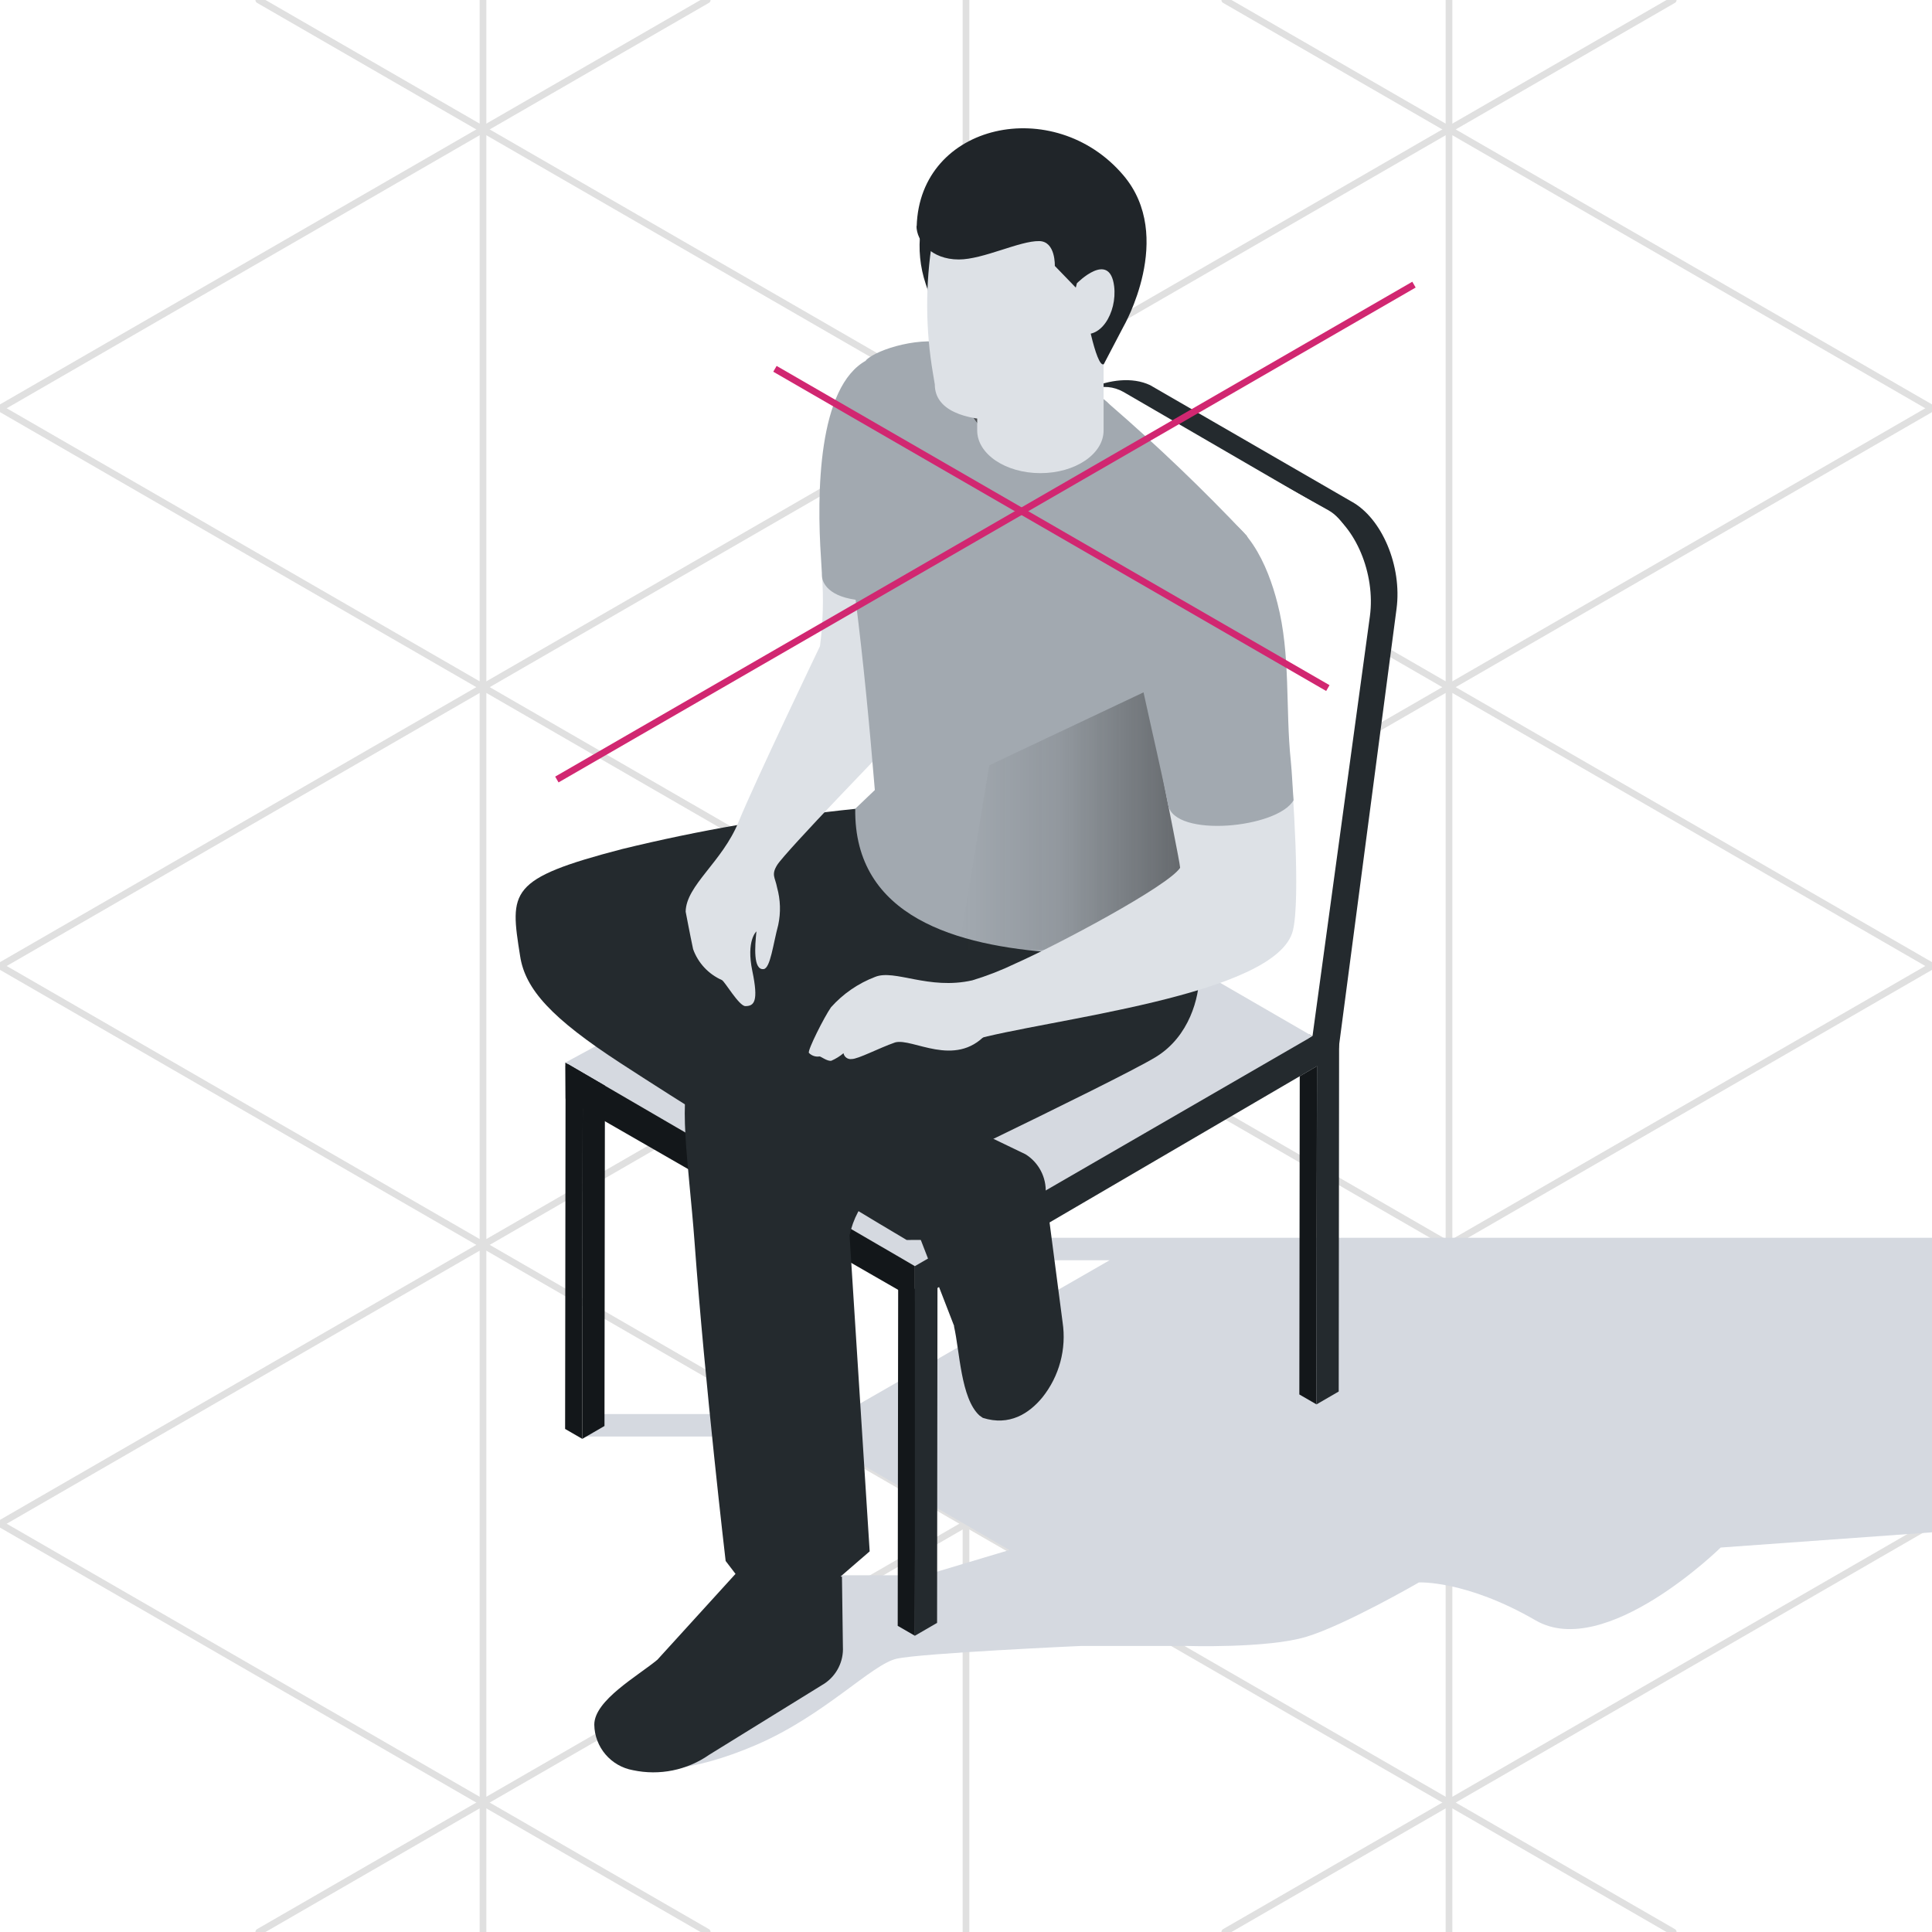
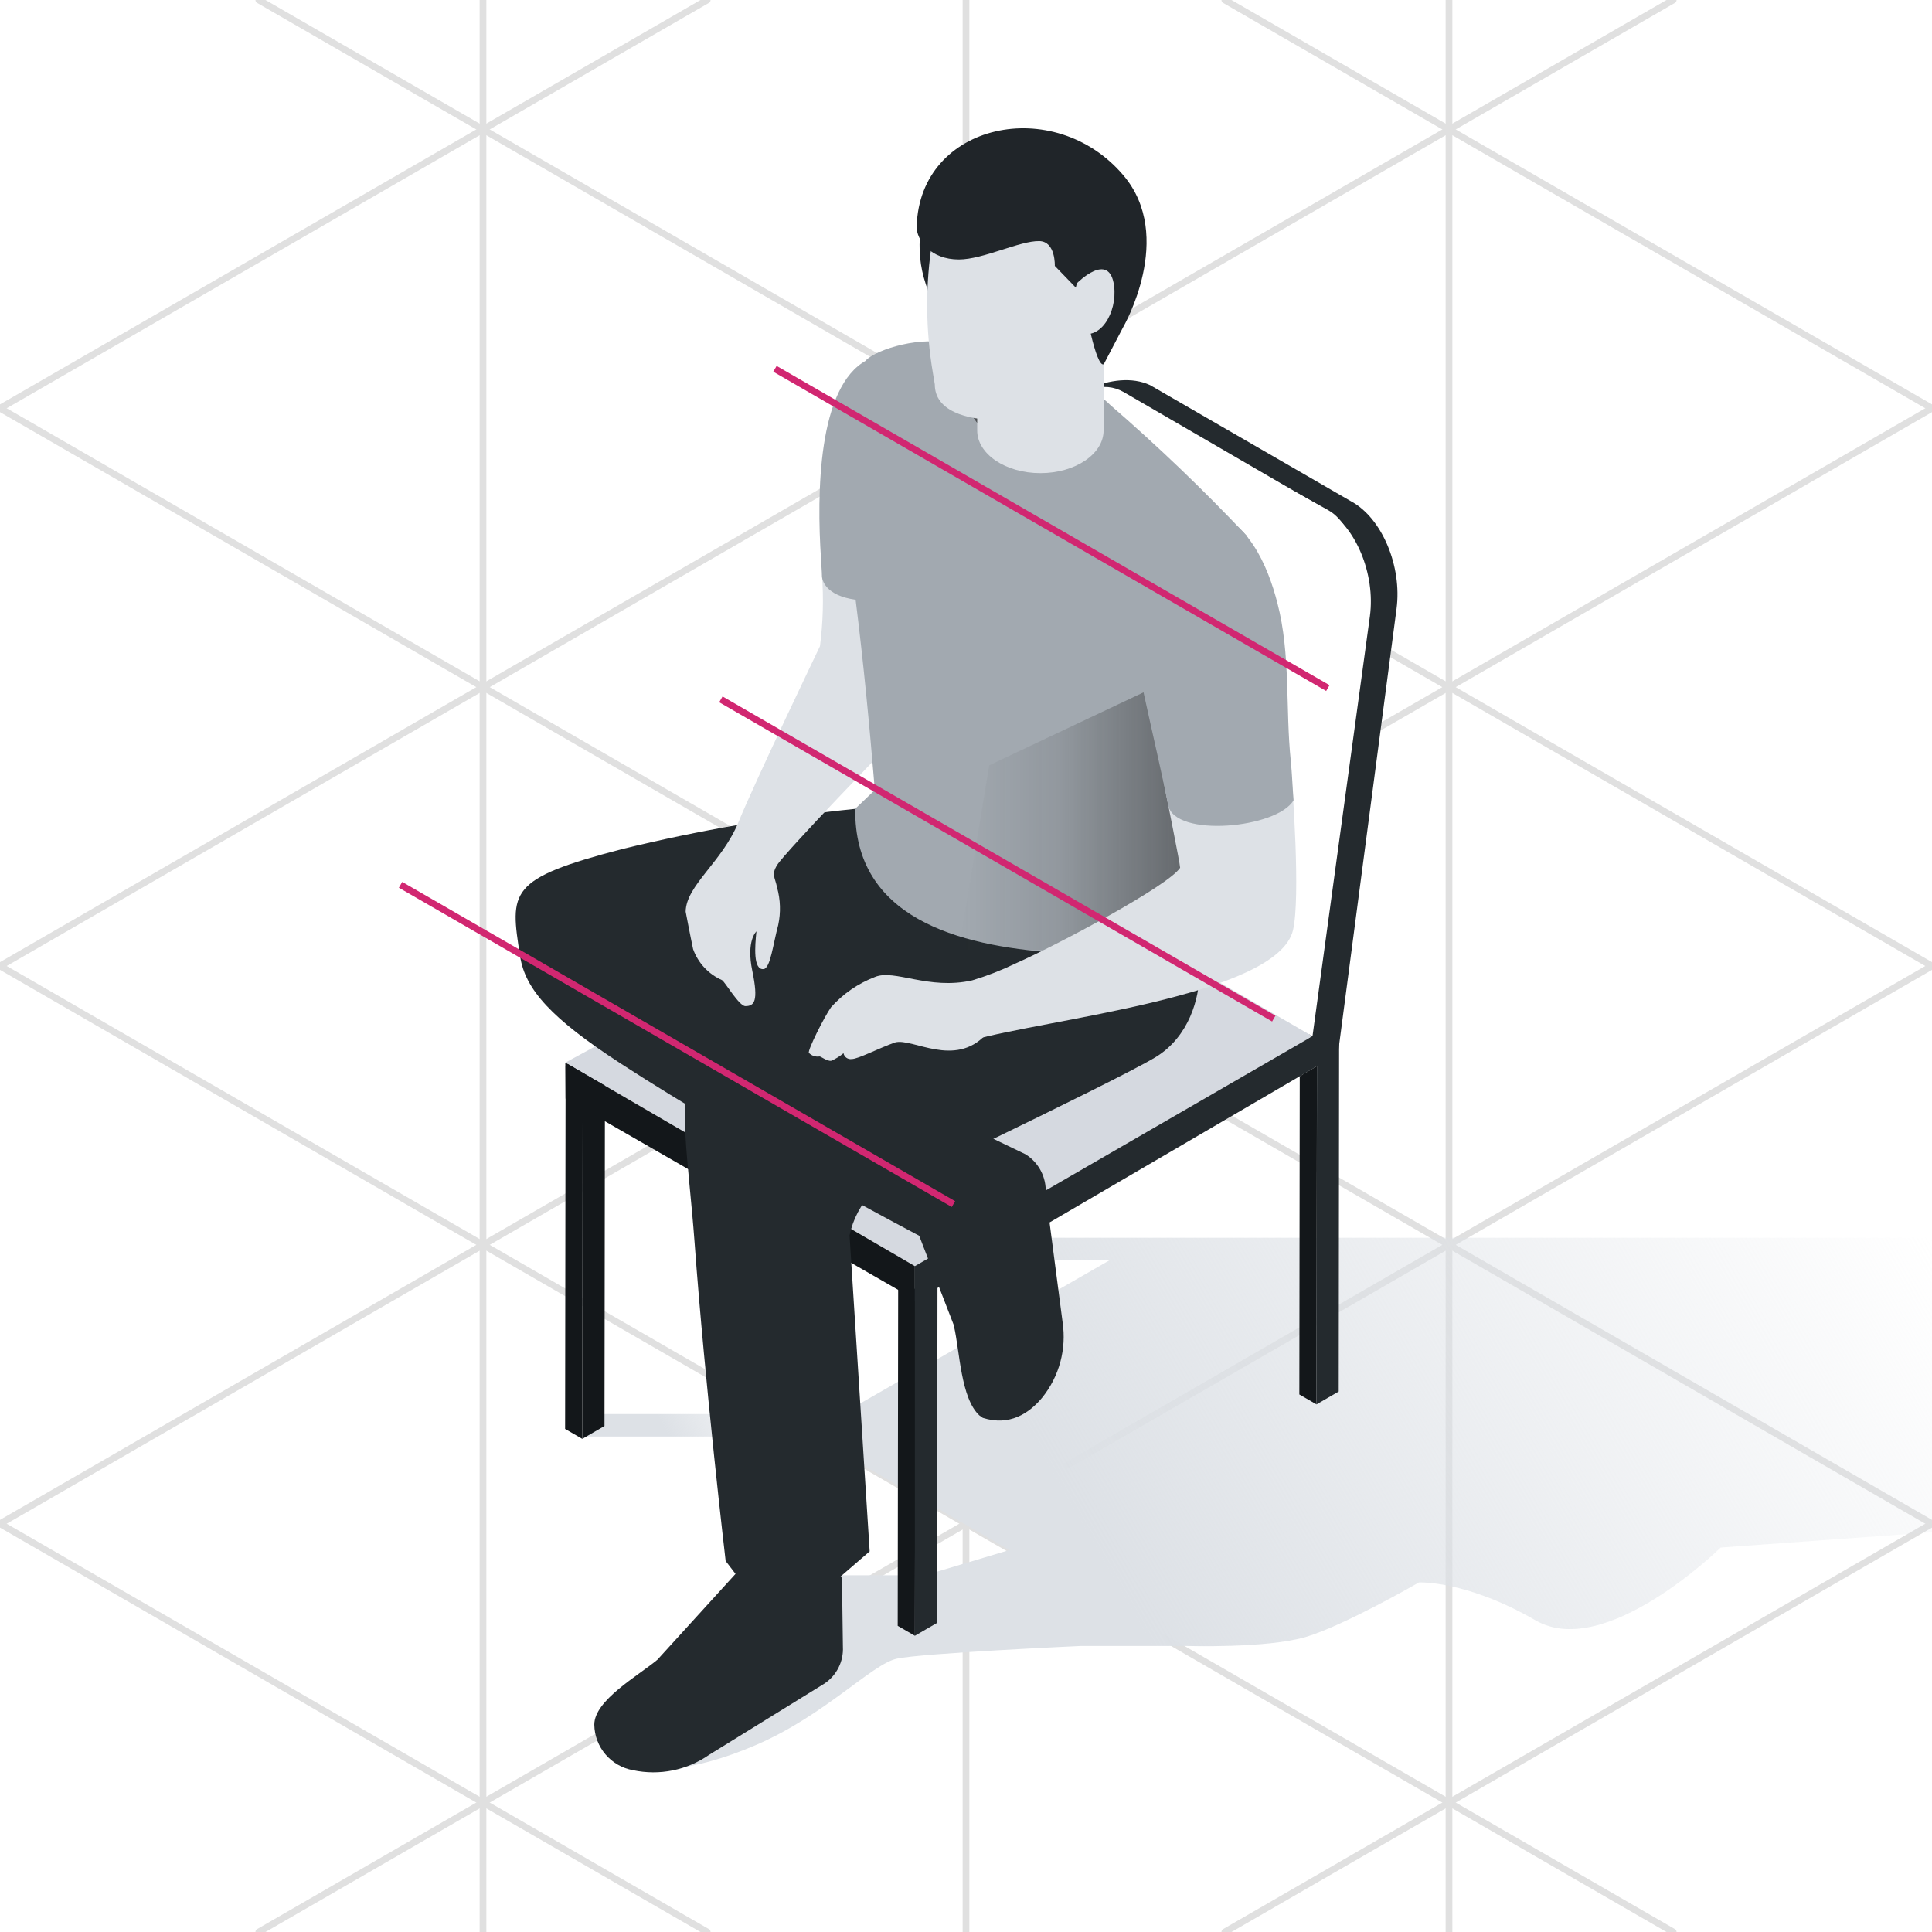
<svg xmlns="http://www.w3.org/2000/svg" xmlns:xlink="http://www.w3.org/1999/xlink" viewBox="0 0 288 288">
  <defs>
-     <style>.cls-1{fill:url(#linear-gradient);}.cls-2,.cls-23,.cls-7{fill:none;}.cls-3{fill:url(#linear-gradient-2);}.cls-4{isolation:isolate;}.cls-5{fill:#fff;}.cls-6{clip-path:url(#clip-path);}.cls-7{stroke:#e0e0e0;stroke-linecap:round;}.cls-23,.cls-7{stroke-miterlimit:10;}.cls-8{fill:#d5d9e0;}.cls-9{fill:#242a2e;}.cls-10{fill:#13171a;}.cls-11{fill:#50565b;}.cls-12{fill:#b9bfc7;}.cls-13{fill:#f2f4f8;}.cls-14{fill:#202529;}.cls-15{fill:#090517;}.cls-16{fill:#dde1e6;}.cls-17{fill:#a2a9b0;}.cls-18{mix-blend-mode:multiply;}.cls-19{clip-path:url(#clip-path-2);}.cls-20{mask:url(#mask);}.cls-21{fill:url(#linear-gradient-4);}.cls-22{opacity:0.5;fill:url(#linear-gradient-5);}.cls-23{stroke:#d12771;}</style>
+     <style>.cls-1{fill:url(#linear-gradient);}.cls-2,.cls-25,.cls-7{fill:none;}.cls-3{fill:url(#linear-gradient-2);}.cls-4{isolation:isolate;}.cls-5{fill:#fff;}.cls-6{clip-path:url(#clip-path);}.cls-7{stroke:#e0e0e0;stroke-linecap:round;}.cls-25,.cls-7{stroke-miterlimit:10;}.cls-8{fill:url(#linear-gradient-3);}.cls-9{fill:url(#linear-gradient-4);}.cls-10{fill:#242a2e;}.cls-11{fill:#13171a;}.cls-12{fill:#50565b;}.cls-13{fill:#b9bfc7;}.cls-14{fill:#f2f4f8;}.cls-15{fill:#d5d9e0;}.cls-16{fill:#202529;}.cls-17{fill:#090517;}.cls-18{fill:#dde1e6;}.cls-19{fill:#a2a9b0;}.cls-20{mix-blend-mode:multiply;}.cls-21{clip-path:url(#clip-path-2);}.cls-22{mask:url(#mask);}.cls-23{fill:url(#linear-gradient-6);}.cls-24{opacity:0.5;fill:url(#linear-gradient-7);}.cls-25{stroke:#d12771;}</style>
    <linearGradient id="linear-gradient" x1="5030.84" y1="6195.95" x2="5032.53" y2="6195.95" gradientTransform="matrix(-9.62, 0, 0, -9.62, 48537.34, 59647.91)" gradientUnits="userSpaceOnUse">
      <stop offset="0" stop-color="#fff" />
      <stop offset="0.99" />
      <stop offset="1" />
    </linearGradient>
    <linearGradient id="linear-gradient-2" x1="1129.29" y1="49.1" x2="1126.26" y2="66.27" gradientTransform="translate(-977.3)" gradientUnits="userSpaceOnUse">
      <stop offset="0" stop-color="#171717" />
      <stop offset="0.73" stop-color="#171717" stop-opacity="0" />
    </linearGradient>
    <clipPath id="clip-path">
      <rect class="cls-2" width="288" height="288" />
    </clipPath>
+     <linearGradient id="linear-gradient-3" x1="90.37" y1="220.22" x2="117.23" y2="204.71" gradientUnits="userSpaceOnUse">
+       <stop offset="0.36" stop-color="#dde1e6" />
+       <stop offset="1" stop-color="#dde1e6" stop-opacity="0" />
+     </linearGradient>
+     <linearGradient id="linear-gradient-4" x1="100.39" y1="269.61" x2="277.95" y2="167.1" xlink:href="#linear-gradient-3" />
    <clipPath id="clip-path-2">
      <path class="cls-3" d="M144.23,59.26V47.73l14.52,8.47-6.18,10.7c-4.83-1-8.34-4.05-8.34-7.64" />
    </clipPath>
    <mask id="mask" x="134.7" y="40.51" width="33.59" height="33.61" maskUnits="userSpaceOnUse">
      <rect class="cls-1" x="139.51" y="45.51" width="23.96" height="23.62" transform="translate(7.46 131.42) rotate(-47.95)" />
    </mask>
-     <linearGradient id="linear-gradient-4" x1="5030.77" y1="6196.28" x2="5032.73" y2="6195.05" gradientTransform="matrix(-9.62, 0, 0, -9.62, 48537.34, 59647.91)" xlink:href="#linear-gradient-2" />
-     <linearGradient id="linear-gradient-5" x1="1120.23" y1="120.34" x2="1156.48" y2="120.34" gradientTransform="translate(-977.3)" gradientUnits="userSpaceOnUse">
+     <linearGradient id="linear-gradient-6" x1="5030.77" y1="6196.28" x2="5032.73" y2="6195.05" gradientTransform="matrix(-9.62, 0, 0, -9.62, 48537.34, 59647.91)" xlink:href="#linear-gradient-2" />
+     <linearGradient id="linear-gradient-7" x1="1120.23" y1="120.34" x2="1156.48" y2="120.34" gradientTransform="translate(-977.3)" gradientUnits="userSpaceOnUse">
      <stop offset="0" stop-color="#171717" stop-opacity="0" />
      <stop offset="0.42" stop-color="#171717" stop-opacity="0.24" />
      <stop offset="0.96" stop-color="#171717" stop-opacity="0.93" />
      <stop offset="1" stop-color="#171717" />
    </linearGradient>
  </defs>
  <g class="cls-4">
    <g id="Layer_3" data-name="Layer 3">
      <rect class="cls-5" width="288" height="288" />
      <g class="cls-6">
        <line class="cls-7" x1="105.42" y1="288" y2="227.14" />
        <line class="cls-7" x1="182.58" x2="288" y2="60.86" />
        <line class="cls-7" x1="249.42" y1="288" y2="144" />
        <line class="cls-7" x1="288" y1="227.14" y2="60.86" />
        <line class="cls-7" x1="288" y1="144" x2="38.58" />
        <line class="cls-7" x1="182.58" y1="288" x2="288" y2="227.14" />
        <line class="cls-7" x1="105.42" y2="60.86" />
        <line class="cls-7" x1="38.58" y1="288" x2="288" y2="144" />
        <line class="cls-7" y1="227.14" x2="288" y2="60.86" />
        <line class="cls-7" y1="144" x2="249.42" />
        <line class="cls-7" x1="72" x2="72" y2="288" />
        <line class="cls-7" x1="144" x2="144" y2="288" />
        <line class="cls-7" x1="216" x2="216" y2="288" />
      </g>
      <rect class="cls-8" x="86.86" y="210.79" width="33.88" height="3.35" />
-       <path class="cls-8" d="M288,184.51H131.53v3.35h33.88l-44.94,25.81,30,17.39-12.57,3.76H121.5v8.12l-4.3,1.27L97,263.72s5.57.78,15.77-3.63,17.18-12,20.9-12.83,27.48-1.9,27.48-1.9h15.67s12.07.38,17.86-1.35,16.84-8.12,16.84-8.12,7-.36,17.4,5.66,27.58-10.86,27.58-10.86L288,228.42Z" />
-       <path class="cls-9" d="M155.35,63.38c-.12.2,5.9-4,6.09-4.13a5.72,5.72,0,0,1,6.23-.06L198,76.05c4.57,2.53,6.25,12.53,5.4,18.86L194.63,158c0,.13,4.91-1.66,4.92-1.71l8.63-65.54c.84-6.33-2.16-13.51-6.74-16l-30-17.34c-5.38-2.51-13.48,1.84-16.07,6" />
+       <path class="cls-9" d="M288,184.51H131.53v3.35h33.88l-44.94,25.81,30,17.39-12.57,3.76H121.5v8.12l-4.3,1.27L97,263.72s5.57.78,15.77-3.63,17.18-12,20.9-12.83,27.48-1.9,27.48-1.9h15.67s12.07.38,17.86-1.35,16.84-8.12,16.84-8.12,7-.36,17.4,5.66,27.58-10.86,27.58-10.86L288,228.42Z" />
+       <path class="cls-10" d="M155.35,63.38c-.12.2,5.9-4,6.09-4.13a5.72,5.72,0,0,1,6.23-.06L198,76.05c4.57,2.53,6.25,12.53,5.4,18.86L194.63,158c0,.13,4.91-1.66,4.92-1.71l8.63-65.54c.84-6.33-2.16-13.51-6.74-16l-30-17.34c-5.38-2.51-13.48,1.84-16.07,6" />
      <path class="cls-5" d="M157.37,65.82l-5.14,64.76,43.42,23.89,8.56-62.62c.85-6.32-2.16-13.51-6.73-16l-30-17.42c-3-1.69-6.31-.33-8.22,2.24h0a11.25,11.25,0,0,0-1.92,5.19" />
-       <polygon class="cls-10" points="86.87 160.35 86.8 214.49 84.24 213.01 84.31 158.87 86.87 160.35" />
-       <polygon class="cls-10" points="86.87 160.35 90.18 158.43 90.11 212.57 86.8 214.49 86.87 160.35" />
-       <polygon class="cls-10" points="84.31 158.87 87.62 156.95 90.18 158.43 86.87 160.35 84.31 158.87" />
-       <polygon class="cls-11" points="148.3 136.44 148.23 190.58 145.67 189.1 145.74 134.96 148.3 136.44" />
-       <polygon class="cls-12" points="148.3 136.44 151.6 134.51 151.53 188.66 148.23 190.58 148.3 136.44" />
-       <polygon class="cls-13" points="145.74 134.96 149.04 133.04 151.6 134.51 148.3 136.44 145.74 134.96" />
-       <polygon class="cls-8" points="84.27 158.4 137.94 189.65 195.65 154.47 145.28 125.33 84.27 158.4" />
-       <path class="cls-9" d="M135.15,184.84s-23.66-14-42.62-26.34c-10.25-6.67-14.25-11-15-16C76,132.84,75.72,131,92.73,126.57a256.45,256.45,0,0,1,34.8-6l24.7,10-25.59,12.84c-2,4.86,21,22.62,21,22.62l1.16,18.77Z" />
-       <path class="cls-9" d="M130.53,127.55l8,7.47,13.63,1.67,24.94,1,1.68,7.58c0,3.43-1.48,9.22-6.46,12.28-5.74,3.53-46.66,23-46.66,23l0-14.77Z" />
-       <polyline class="cls-10" points="84.27 158.4 136.38 188.74 136.38 193.71 84.31 163.77" />
-       <path class="cls-14" d="M142.93,41.64l-4.42,2.21L138,42.34a17.79,17.79,0,0,1-.78-7.9l.12-1,3.74.6Z" />
-       <path class="cls-9" d="M108.17,232.69s-3.06-26.06-4.64-47.61c-.86-11.63-2.69-22-.19-26.14,3-4.95,28.3-16,39.59-20.42,13.75-5.32,20.37-5.83,20.37-5.83l7,25.71-34,15.67a13.23,13.23,0,0,0-9.66,10.09l3,47.1L116.05,243Z" />
-       <path class="cls-15" d="M127.53,89c0,.12,0,.26,0,.39a.53.53,0,0,1,.06-.1c0-.1-.08-.2-.11-.29" />
-       <path class="cls-16" d="M129.69,55.22c-7.24,3.9-6.45,18.74-5.79,28.46.06.84-1.41,1.27-1.37,2a52.4,52.4,0,0,1-.3,10.65s-9.67,20.15-12.13,26.18-7.82,9.45-7.89,13.39c0,0,.66,3.48,1.11,5.59a8,8,0,0,0,4.3,4.61c.46.26,2.53,3.85,3.48,3.88,1.33,0,2-.69,1.05-5.23s.61-5.91.61-5.91c-.23,2.21-.51,5.81,1.08,5.62,1-.13,1.41-3.76,2.17-6.58a11.69,11.69,0,0,0-.17-5.57c-.29-1.53-.9-1.88,0-3.35,1.24-2,17.13-18.41,17.13-18.41l2.64-15S136.94,51.33,129.69,55.22Z" />
-       <path class="cls-17" d="M186.31,80.87l-.45-1a278.76,278.76,0,0,0-20.4-19.54c-4.59-4.82-15.6-2.89-22.6-1.29a2.15,2.15,0,0,1-1-1.62c-.29-2.15.06-3.77.12-6.08-4.42-1.4-11.22.7-12.86,2.33l-.17.42c-.43,1-.83,2.06-1.18,3.16-3.19,9.65-3.87,22.1-.29,31.72l.12.29a.53.53,0,0,0-.06.1c1.18,9.39,2.09,18.91,2.87,28.41l-2.92,2.79c-.22,16.2,15.25,20.44,29.83,21.45l7.94.74c5.95-2.53,12.71-9.76,15.24-11.17.74-1.79-1.81-15.4-1-17.55,3.06-8.4-6-19.12-7.72-26.13-.29-1.15,1.24-2.17,2.11-3.21,2.19-2.71,5.4-5,9.22-4.67l.25,0a3.18,3.18,0,0,1,3.56,2.32l.07,0c-.31-.92-.16-.88-.7-1.51" />
-       <g class="cls-18">
+       <polygon class="cls-11" points="86.87 160.35 86.8 214.49 84.24 213.01 84.31 158.87 86.87 160.35" />
+       <polygon class="cls-11" points="86.87 160.35 90.18 158.43 90.11 212.57 86.8 214.49 86.87 160.35" />
+       <polygon class="cls-11" points="84.31 158.87 87.62 156.95 90.18 158.43 86.87 160.35 84.31 158.87" />
+       <polygon class="cls-12" points="148.3 136.44 148.23 190.58 145.67 189.1 145.74 134.96 148.3 136.44" />
+       <polygon class="cls-13" points="148.3 136.44 151.6 134.51 151.53 188.66 148.23 190.58 148.3 136.44" />
+       <polygon class="cls-14" points="145.74 134.96 149.04 133.04 151.6 134.51 148.3 136.44 145.74 134.96" />
+       <polygon class="cls-15" points="84.27 158.4 137.94 189.65 195.65 154.47 145.28 125.33 84.27 158.4" />
+       <path class="cls-10" d="M137.65,184.54s-26.16-13.68-45.12-26c-10.25-6.67-14.25-11-15-16C76,132.84,75.72,131,92.73,126.57a256.45,256.45,0,0,1,34.8-6l24.7,10-25.59,12.84c-2,4.86,21,22.62,21,22.62l1.16,18.77Z" />
+       <path class="cls-10" d="M130.53,127.55l8,7.47,13.63,1.67,24.94,1,1.68,7.58c0,3.43-1.48,9.22-6.46,12.28-5.74,3.53-46.66,23-46.66,23l0-14.77Z" />
+       <polyline class="cls-11" points="84.27 158.4 136.38 188.74 136.38 193.71 84.31 163.77" />
+       <path class="cls-16" d="M142.93,41.64l-4.42,2.21L138,42.34a17.79,17.79,0,0,1-.78-7.9l.12-1,3.74.6Z" />
+       <path class="cls-10" d="M108.17,232.69s-3.06-26.06-4.64-47.61c-.86-11.63-2.69-22-.19-26.14,3-4.95,28.3-16,39.59-20.42,13.75-5.32,20.37-5.83,20.37-5.83l7,25.71-34,15.67a13.23,13.23,0,0,0-9.66,10.09l3,47.1L116.05,243Z" />
+       <path class="cls-17" d="M127.53,89c0,.12,0,.26,0,.39a.53.53,0,0,1,.06-.1c0-.1-.08-.2-.11-.29" />
+       <path class="cls-18" d="M129.69,55.22c-7.24,3.9-6.45,18.74-5.79,28.46.06.84-1.41,1.27-1.37,2a52.4,52.4,0,0,1-.3,10.65s-9.67,20.15-12.13,26.18-7.82,9.45-7.89,13.39c0,0,.66,3.48,1.11,5.59a8,8,0,0,0,4.3,4.61c.46.26,2.53,3.85,3.48,3.88,1.33,0,2-.69,1.05-5.23s.61-5.91.61-5.91c-.23,2.21-.51,5.81,1.08,5.62,1-.13,1.41-3.76,2.17-6.58a11.69,11.69,0,0,0-.17-5.57c-.29-1.53-.9-1.88,0-3.35,1.24-2,17.13-18.41,17.13-18.41l2.64-15S136.94,51.33,129.69,55.22Z" />
+       <path class="cls-19" d="M186.31,80.87l-.45-1a278.76,278.76,0,0,0-20.4-19.54c-4.59-4.82-15.6-2.89-22.6-1.29a2.15,2.15,0,0,1-1-1.62c-.29-2.15.06-3.77.12-6.08-4.42-1.4-11.22.7-12.86,2.33l-.17.42c-.43,1-.83,2.06-1.18,3.16-3.19,9.65-3.87,22.1-.29,31.72l.12.29a.53.53,0,0,0-.06.1c1.18,9.39,2.09,18.91,2.87,28.41l-2.92,2.79c-.22,16.2,15.25,20.44,29.83,21.45l7.94.74c5.95-2.53,12.71-9.76,15.24-11.17.74-1.79-1.81-15.4-1-17.55,3.06-8.4-6-19.12-7.72-26.13-.29-1.15,1.24-2.17,2.11-3.21,2.19-2.71,5.4-5,9.22-4.67l.25,0a3.18,3.18,0,0,1,3.56,2.32l.07,0c-.31-.92-.16-.88-.7-1.51" />
+       <g class="cls-20">
        <path class="cls-3" d="M144.23,59.26V47.73l14.52,8.47-6.18,10.7c-4.83-1-8.34-4.05-8.34-7.64" />
-         <g class="cls-19">
-           <g class="cls-20">
-             <rect class="cls-21" x="139.51" y="45.51" width="23.96" height="23.62" transform="translate(7.46 131.42) rotate(-47.95)" />
+         <g class="cls-21">
+           <g class="cls-22">
+             <rect class="cls-23" x="139.51" y="45.51" width="23.96" height="23.62" transform="translate(7.46 131.42) rotate(-47.95)" />
          </g>
        </g>
      </g>
-       <path class="cls-14" d="M160.25,44.19a1.52,1.52,0,0,1-.55,1l-.89.7a.12.12,0,0,1-.17,0l-.88-1.5a17.34,17.34,0,0,1-.35-7.79l.13-1,3.73.6Z" />
-       <polygon class="cls-22" points="179.18 141.6 142.94 141.6 147.46 114.08 179.18 99.09 179.18 141.6" />
-       <path class="cls-9" d="M98,247.41l12.61-13.86,14.9,1.48.14,10.45a6.2,6.2,0,0,1-2.74,5.48l-17.19,10.62a14.54,14.54,0,0,1-11.36,2.3,7,7,0,0,1-5.77-6.79c0-3.63,6.5-7.26,9.41-9.68" />
-       <path class="cls-9" d="M142.24,197.69l-6.77-17.48,8-12.67,9.41,4.53a6.41,6.41,0,0,1,3,5.75l2.52,19.29a14.47,14.47,0,0,1-3,11.18c-2,2.44-4.94,4.32-8.89,3.07L146,211c-2.79-2.56-2.93-9.61-3.79-13.29" />
-       <polygon class="cls-10" points="136.45 192.18 136.38 243.84 133.82 242.36 133.89 190.7 136.45 192.18" />
-       <polygon class="cls-9" points="136.38 189.25 139.75 190.26 139.69 241.92 136.38 243.84 136.38 189.25" />
-       <polygon class="cls-9" points="197.26 153.53 197.23 158.4 136.38 193.96 136.38 188.74 197.26 153.53" />
-       <polygon class="cls-10" points="196.31 158.93 196.25 209.35 193.69 207.87 193.75 160.43 196.31 158.93" />
-       <polygon class="cls-9" points="196.32 155.2 199.62 153.28 199.56 207.43 196.25 209.35 196.32 155.2" />
-       <path class="cls-16" d="M164.51,35.47v28.7c0,3.51-4.22,6.36-9.42,6.36s-9.42-2.85-9.42-6.36V35.47Z" />
-       <path class="cls-16" d="M155.81,61.1h0a13.5,13.5,0,0,1-6.46,1.55c-5.65,0-10-1.53-10-5.34l-.26-1.56a60.54,60.54,0,0,1-.09-20l.09-.53h23.41v22Z" />
-       <path class="cls-14" d="M136.62,33.68c0,2.21,2.16,5,6.31,5,3.64,0,9.1-2.81,12-2.74,2.45.05,2.31,3.7,2.31,3.7l4.37,4.52c0,1.31,1.79,10.78,2.93,10.13l2.91-5.56s7.8-13.45,0-22.61c-10.28-12.1-30.34-7.83-30.8,7.6" />
-       <path class="cls-16" d="M160.75,49.51c3.2,1.47,5.82-2.9,5.33-6.86-.68-5.38-5.55-.42-5.55-.42l-2.41,9.52Z" />
-       <path class="cls-16" d="M192.33,113.46c-.78-7.88-1.39-15.83-3.37-23.52-1.42-5.49-2.92-12.55-9.54-13.67a4.23,4.23,0,0,0-2.5.43,12.1,12.1,0,0,0-2.19,1.42l.13-.1c-.29.25-.57.49-.84.76a14.43,14.43,0,0,0-4.09,7.83,27.71,27.71,0,0,0-.45,4.34c.3,9.1,6.25,36.21,6.44,38.41-1.81,2.74-18.26,11.48-24.53,14.26a44.61,44.61,0,0,1-6.46,2.52v8.93c10.68-3.1,45.54-6.59,47.82-16.43C193.87,133.86,192.73,117.4,192.33,113.46Z" />
-       <rect class="cls-9" x="121.56" y="138.66" width="8.48" height="10.17" />
-       <path class="cls-17" d="M176.81,76.32a4.23,4.23,0,0,1,2.5-.43c6.62,1.12,9.69,8.46,11.11,14,2,7.69,1.18,15.72,2,23.59.18,1.78.26,4,.41,5.81-2.38,4.18-17.73,5.65-18.7.72-1.86-9.47-5.74-24.33-5.94-30.32,0-1.34,1.42-1.89,1.66-3.42a14.43,14.43,0,0,1,4.09-7.83c.27-.27.55-.51.84-.76l-.13.1A12.1,12.1,0,0,1,176.81,76.32Z" />
-       <path class="cls-16" d="M144.93,146.14c-6.52,1.47-11.57-1.71-14.49-.51a16.86,16.86,0,0,0-6.56,4.52c-1,1.42-3.52,6.42-3.3,6.8a1.8,1.8,0,0,0,1.6.53c.18,0,1.18.77,1.75.64a7.33,7.33,0,0,0,1.81-1.12,1.08,1.08,0,0,0,1.21.87c1,0,4-1.61,6.49-2.48h0c2.59-.7,8.87,3.85,13.54-1.19C148.8,152.25,144.93,146.14,144.93,146.14Z" />
-       <path class="cls-17" d="M129.16,53.72c-7.24,3.9-7.43,19.87-6.77,29.6.06.84.1,1.63.14,2.39h0v.15c0,.6.51,2.91,5,3.54,2,.28,5-.36,8-1.27C135.49,75.32,134.54,50.83,129.16,53.72Z" />
-       <line class="cls-23" x1="197.94" y1="102.57" x2="115.52" y2="54.98" />
-       <line class="cls-23" x1="83.01" y1="116.2" x2="210.78" y2="42.43" />
+       <path class="cls-16" d="M160.25,44.19a1.52,1.52,0,0,1-.55,1l-.89.7a.12.12,0,0,1-.17,0l-.88-1.5a17.34,17.34,0,0,1-.35-7.79l.13-1,3.73.6Z" />
+       <polygon class="cls-24" points="179.18 141.6 142.94 141.6 147.46 114.08 179.18 99.09 179.18 141.6" />
+       <path class="cls-10" d="M98,247.41l12.61-13.86,14.9,1.48.14,10.45a6.2,6.2,0,0,1-2.74,5.48l-17.19,10.62a14.54,14.54,0,0,1-11.36,2.3,7,7,0,0,1-5.77-6.79c0-3.63,6.5-7.26,9.41-9.68" />
+       <path class="cls-10" d="M142.24,197.69l-6.77-17.48,8-12.67,9.41,4.53a6.41,6.41,0,0,1,3,5.75l2.52,19.29a14.47,14.47,0,0,1-3,11.18c-2,2.44-4.94,4.32-8.89,3.07L146,211c-2.79-2.56-2.93-9.61-3.79-13.29" />
+       <polygon class="cls-11" points="136.45 192.18 136.38 243.84 133.82 242.36 133.89 190.7 136.45 192.18" />
+       <polygon class="cls-10" points="136.38 189.25 139.75 190.26 139.69 241.92 136.38 243.84 136.38 189.25" />
+       <polygon class="cls-10" points="197.26 153.53 197.23 158.4 136.38 193.96 136.38 188.74 197.26 153.53" />
+       <polygon class="cls-11" points="196.31 158.93 196.25 209.35 193.69 207.87 193.75 160.43 196.31 158.93" />
+       <polygon class="cls-10" points="196.32 155.2 199.62 153.28 199.56 207.43 196.25 209.35 196.32 155.2" />
+       <path class="cls-18" d="M164.51,35.47v28.7c0,3.51-4.22,6.36-9.42,6.36s-9.42-2.85-9.42-6.36V35.47Z" />
+       <path class="cls-18" d="M155.81,61.1h0a13.5,13.5,0,0,1-6.46,1.55c-5.65,0-10-1.53-10-5.34l-.26-1.56a60.54,60.54,0,0,1-.09-20l.09-.53h23.41v22Z" />
+       <path class="cls-16" d="M136.62,33.68c0,2.21,2.16,5,6.31,5,3.64,0,9.1-2.81,12-2.74,2.45.05,2.31,3.7,2.31,3.7l4.37,4.52c0,1.31,1.79,10.78,2.93,10.13l2.91-5.56s7.8-13.45,0-22.61c-10.28-12.1-30.34-7.83-30.8,7.6" />
+       <path class="cls-18" d="M160.75,49.51c3.2,1.47,5.82-2.9,5.33-6.86-.68-5.38-5.55-.42-5.55-.42l-2.41,9.52Z" />
+       <path class="cls-18" d="M192.33,113.46c-.78-7.88-1.39-15.83-3.37-23.52-1.42-5.49-2.92-12.55-9.54-13.67a4.23,4.23,0,0,0-2.5.43,12.1,12.1,0,0,0-2.19,1.42l.13-.1c-.29.25-.57.49-.84.76a14.43,14.43,0,0,0-4.09,7.83,27.71,27.71,0,0,0-.45,4.34c.3,9.1,6.25,36.21,6.44,38.41-1.81,2.74-18.26,11.48-24.53,14.26a44.61,44.61,0,0,1-6.46,2.52v8.93c10.68-3.1,45.54-6.59,47.82-16.43C193.87,133.86,192.73,117.4,192.33,113.46Z" />
+       <rect class="cls-10" x="121.56" y="138.66" width="8.48" height="10.17" />
+       <path class="cls-19" d="M176.81,76.32a4.23,4.23,0,0,1,2.5-.43c6.62,1.12,9.69,8.46,11.11,14,2,7.69,1.18,15.72,2,23.59.18,1.78.26,4,.41,5.81-2.38,4.18-17.73,5.65-18.7.72-1.86-9.47-5.74-24.33-5.94-30.32,0-1.34,1.42-1.89,1.66-3.42a14.43,14.43,0,0,1,4.09-7.83c.27-.27.55-.51.84-.76l-.13.1A12.1,12.1,0,0,1,176.81,76.32Z" />
+       <path class="cls-18" d="M144.93,146.14c-6.52,1.47-11.57-1.71-14.49-.51a16.86,16.86,0,0,0-6.56,4.52c-1,1.42-3.52,6.42-3.3,6.8a1.8,1.8,0,0,0,1.6.53c.18,0,1.18.77,1.75.64a7.33,7.33,0,0,0,1.81-1.12,1.08,1.08,0,0,0,1.21.87c1,0,4-1.61,6.49-2.48h0c2.59-.7,8.87,3.85,13.54-1.19C148.8,152.25,144.93,146.14,144.93,146.14Z" />
+       <path class="cls-19" d="M129.16,53.72c-7.24,3.9-7.43,19.87-6.77,29.6.06.84.1,1.63.14,2.39h0v.15c0,.6.51,2.91,5,3.54,2,.28,5-.36,8-1.27C135.49,75.32,134.54,50.83,129.16,53.72Z" />
+       <line class="cls-25" x1="197.94" y1="102.57" x2="115.52" y2="54.98" />
+       <line class="cls-25" x1="189.88" y1="151.84" x2="107.46" y2="104.25" />
+       <line class="cls-25" x1="142.13" y1="179.49" x2="59.71" y2="131.9" />
    </g>
  </g>
</svg>
